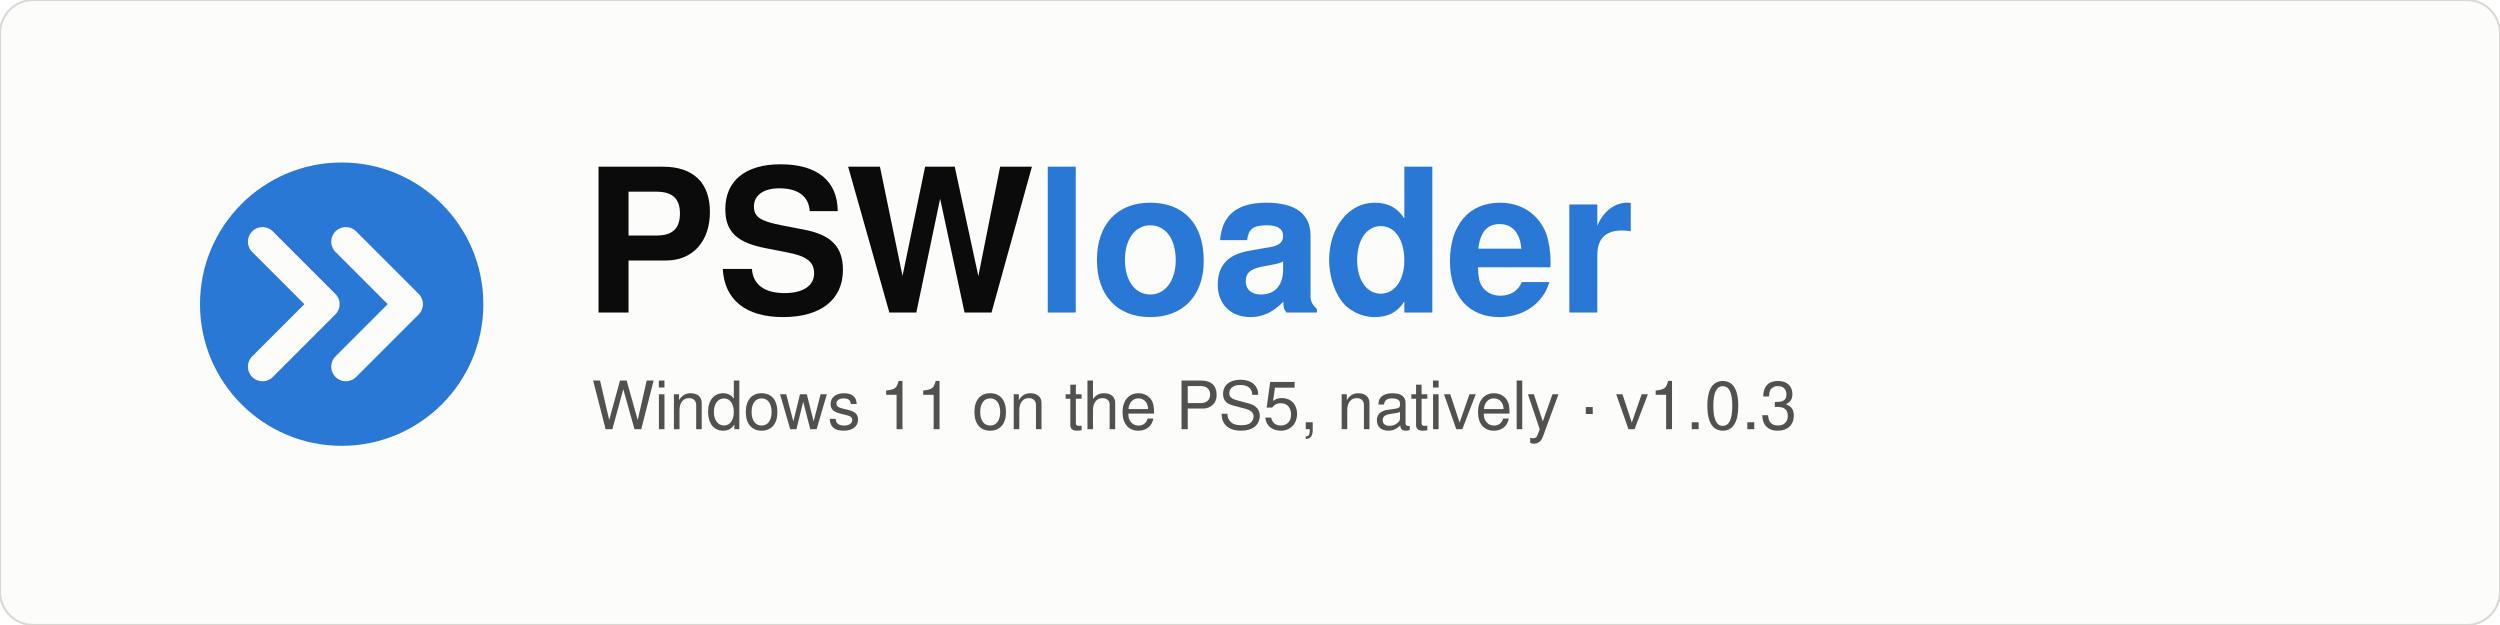
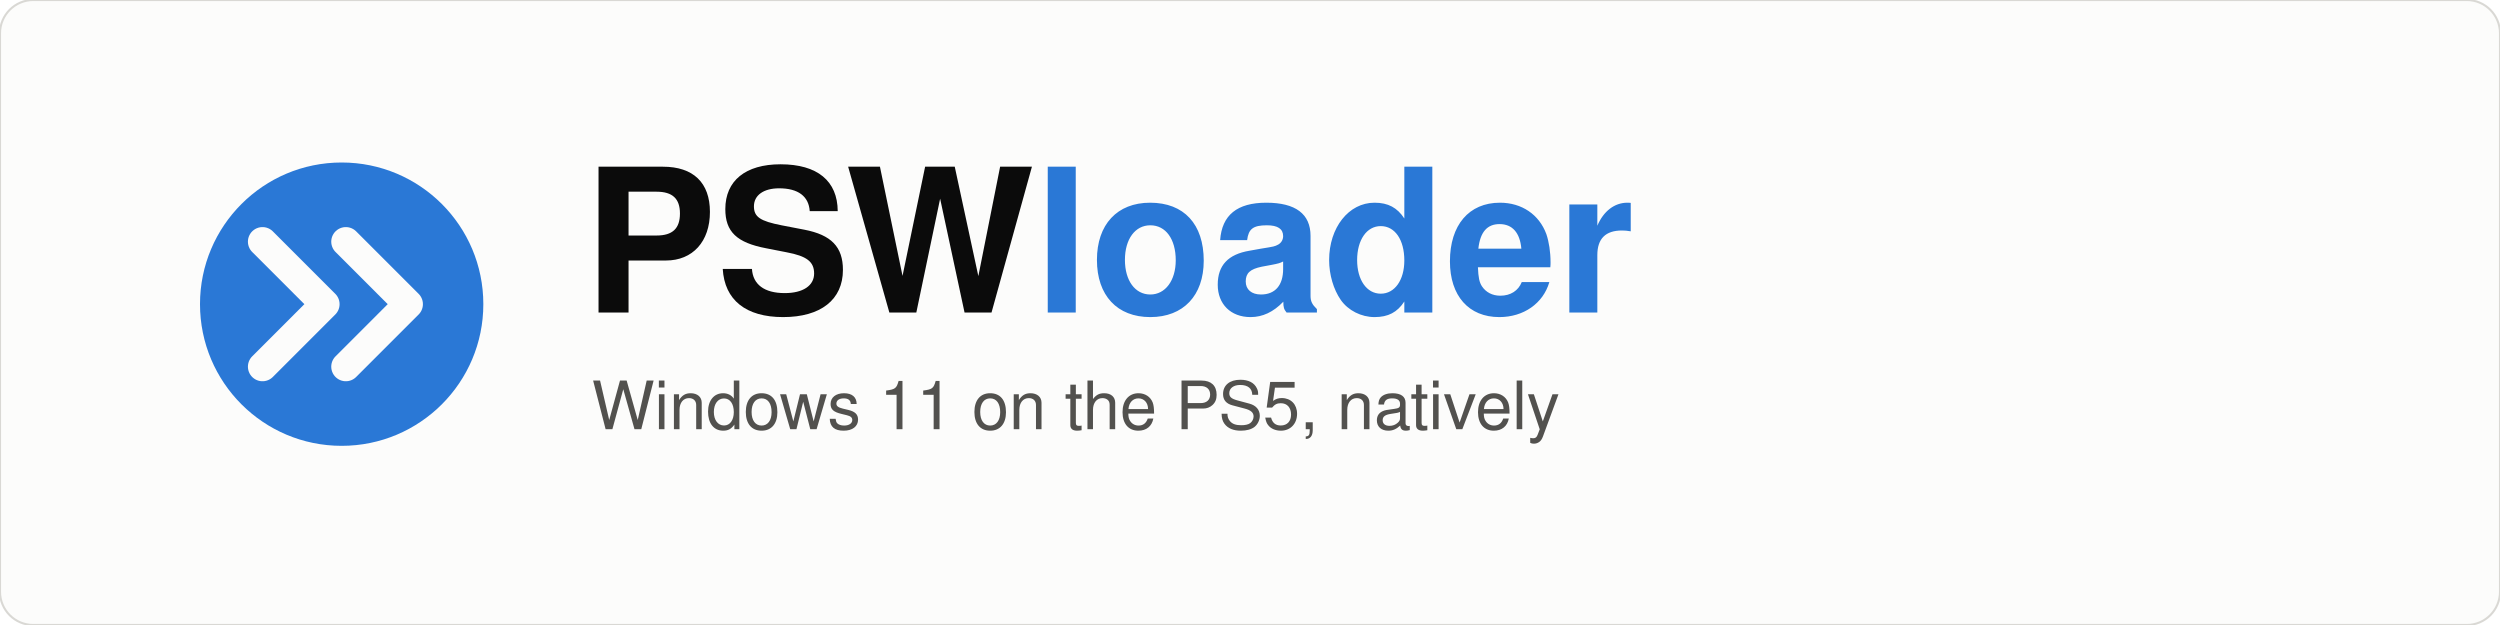
<svg xmlns="http://www.w3.org/2000/svg" width="1200" height="300" viewBox="0 0 1200 300" role="img" aria-labelledby="t d">
  <rect width="1200" height="300" rx="16" fill="#fcfcfb" stroke="#d9d8d4" />
  <g transform="translate(96 78)">
    <circle cx="68" cy="68" r="68" fill="#2a78d6" />
    <path d="M30 38 L60 68 L30 98 M70 38 L100 68 L70 98" fill="none" stroke="#fcfcfb" stroke-width="14" stroke-linecap="round" stroke-linejoin="round" />
  </g>
  <text x="280" y="150" font-family="-apple-system, 'Segoe UI', Helvetica, Arial, sans-serif" font-size="96" font-weight="700" fill="#0b0b0b">PSW<tspan fill="#2a78d6">loader</tspan>
  </text>
-   <text x="284" y="206" font-family="-apple-system, 'Segoe UI', Helvetica, Arial, sans-serif" font-size="32" fill="#52514e">Windows 11 on the PS5, natively  ·  v1.0.3</text>
+   <text x="284" y="206" font-family="-apple-system, 'Segoe UI', Helvetica, Arial, sans-serif" font-size="32" fill="#52514e">Windows 11 on the PS5, natively</text>
</svg>
